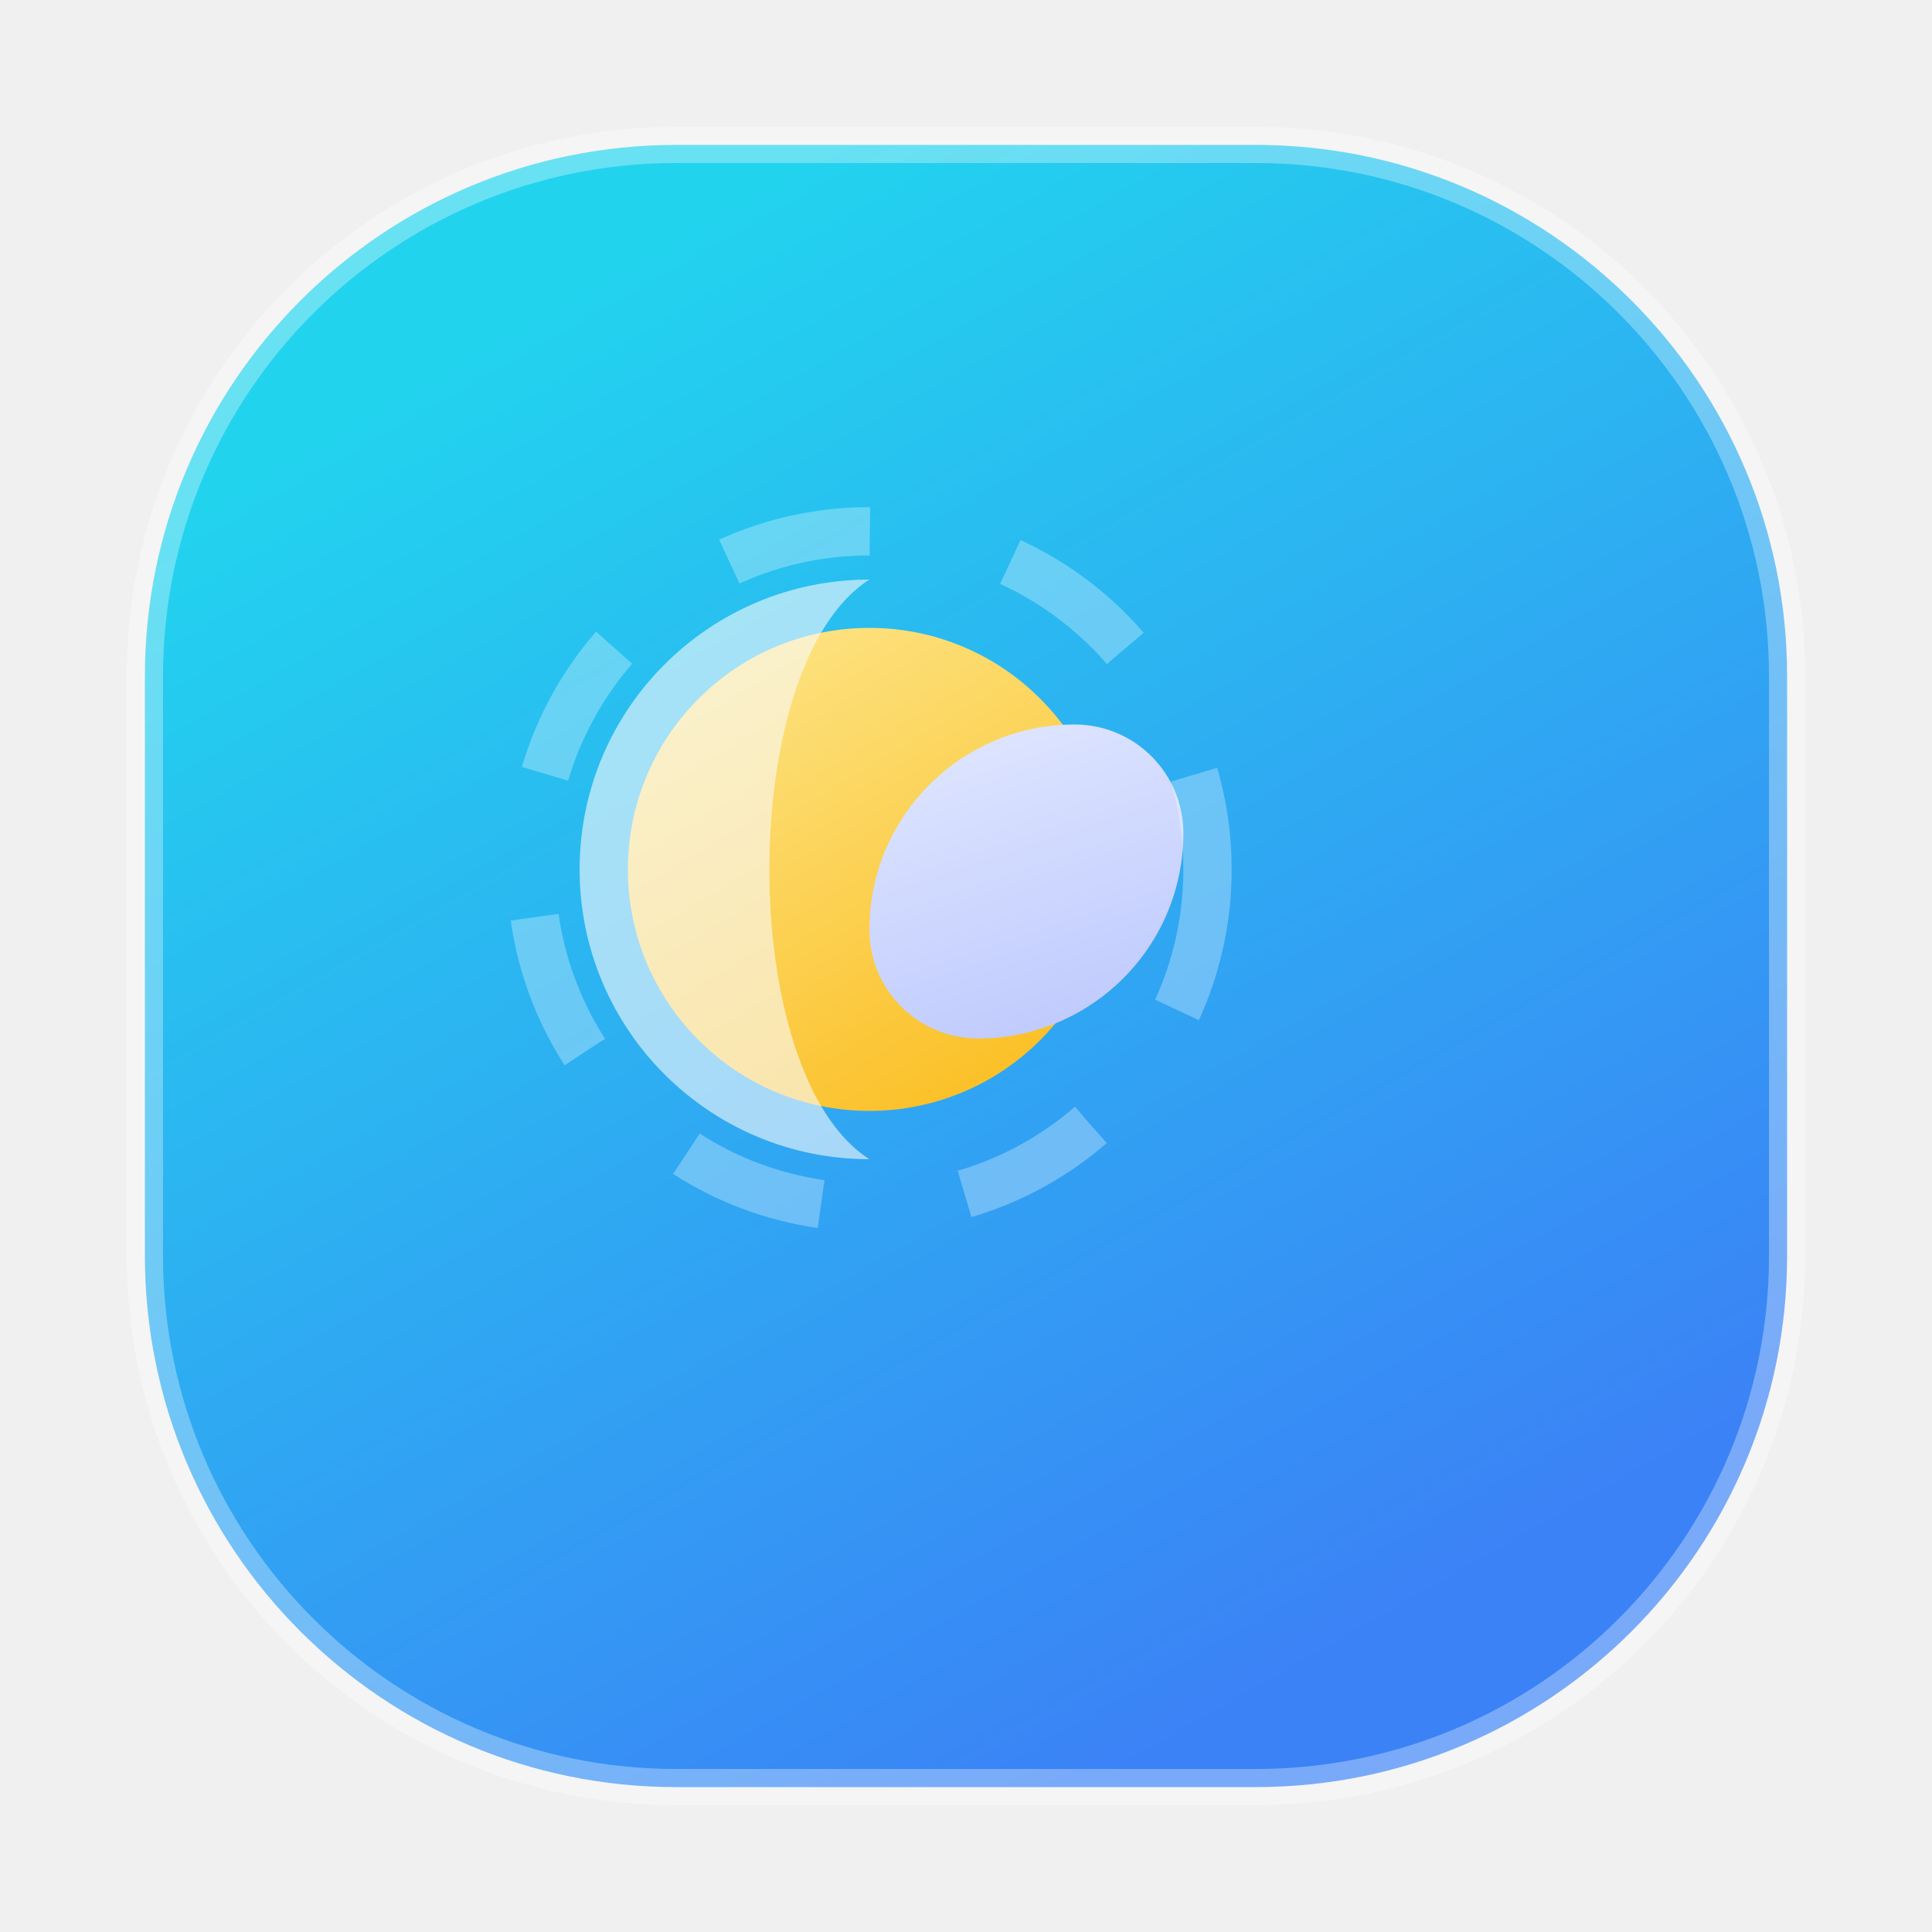
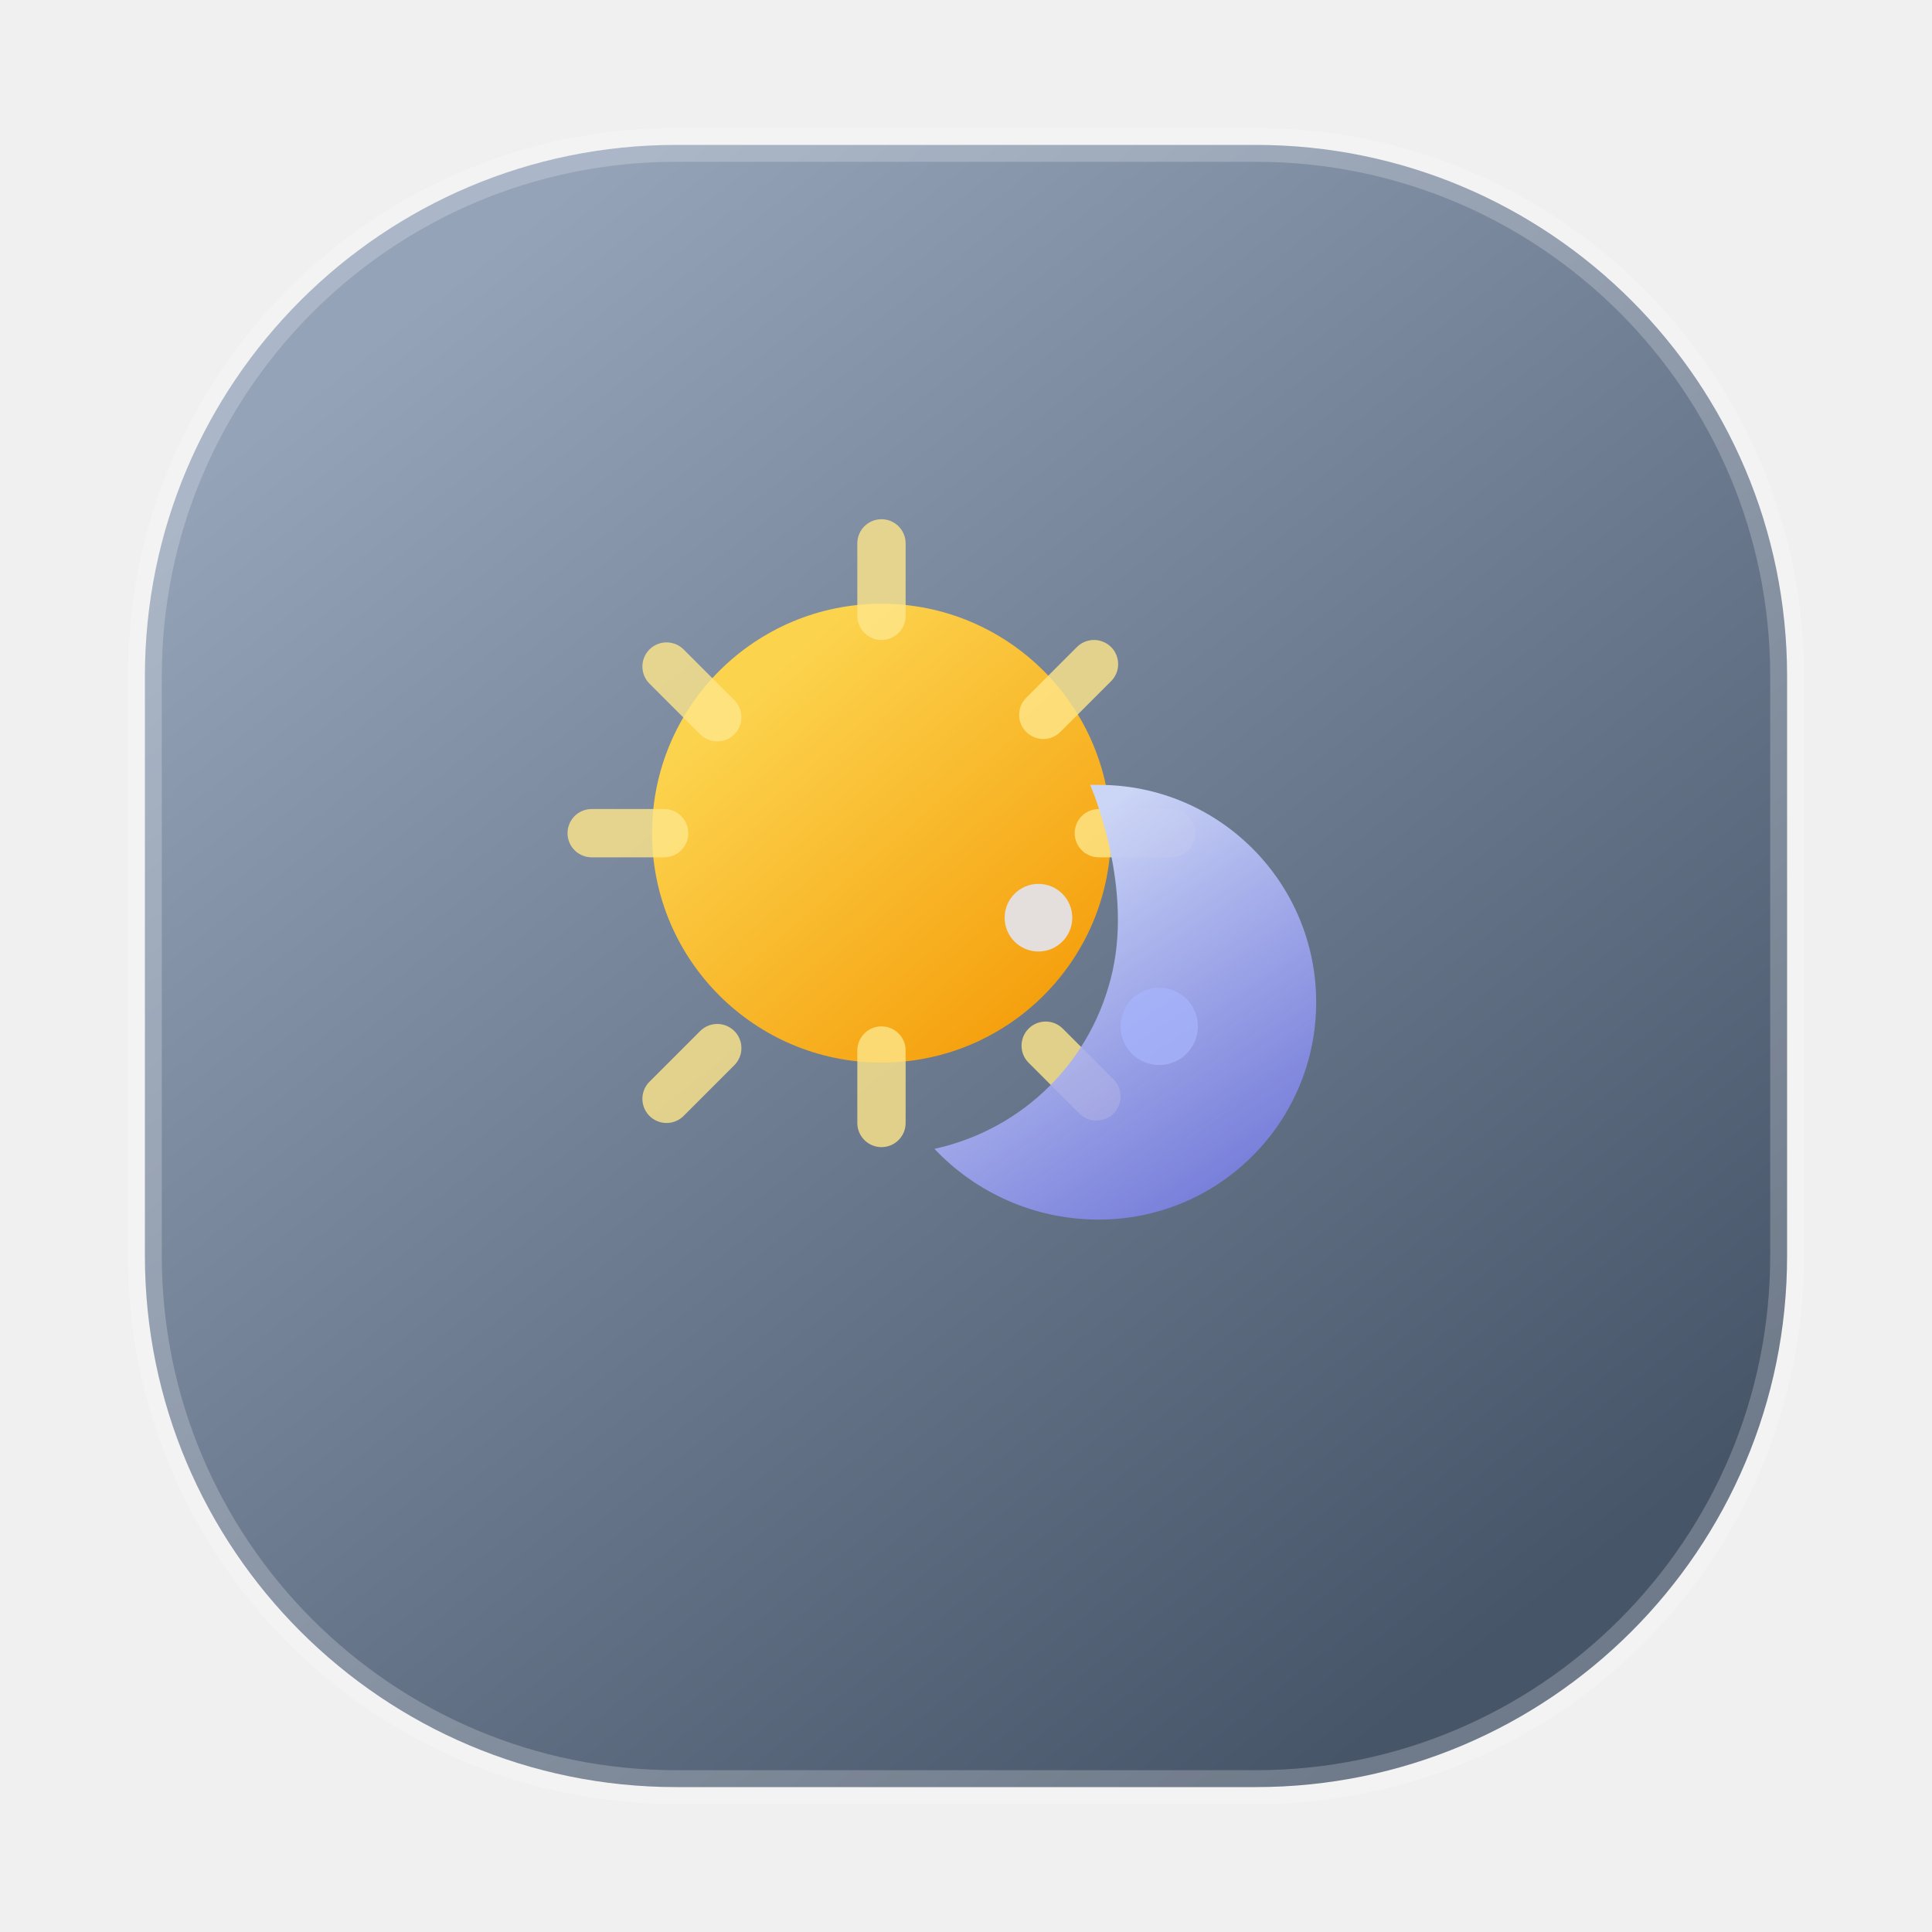
<svg xmlns="http://www.w3.org/2000/svg" width="80" height="80" viewBox="0 0 80 80" fill="none">
  <defs>
-     <linearGradient id="theme-gradient" x1="24" y1="12" x2="56" y2="68" gradientUnits="userSpaceOnUse">
-       <stop offset="0" stop-color="#22D3EE" />
-       <stop offset="1" stop-color="#3B82F6" />
+     <linearGradient id="theme-base" x1="18" y1="12" x2="62" y2="68" gradientUnits="userSpaceOnUse">
+       <stop offset="0" stop-color="#94A3B8" />
+       <stop offset="1" stop-color="#475569" />
    </linearGradient>
-     <linearGradient id="theme-sun" x1="32" y1="24" x2="44" y2="44" gradientUnits="userSpaceOnUse">
-       <stop offset="0" stop-color="#FDE68A" />
-       <stop offset="1" stop-color="#FBBF24" />
+     <linearGradient id="theme-sun" x1="33" y1="27" x2="45" y2="41" gradientUnits="userSpaceOnUse">
+       <stop offset="0" stop-color="#FCD34D" />
+       <stop offset="1" stop-color="#F59E0B" />
    </linearGradient>
-     <linearGradient id="theme-moon" x1="44" y1="28" x2="52" y2="52" gradientUnits="userSpaceOnUse">
-       <stop offset="0" stop-color="#E0E7FF" />
-       <stop offset="1" stop-color="#A5B4FC" />
+     <linearGradient id="theme-moon" x1="42" y1="36" x2="54" y2="54" gradientUnits="userSpaceOnUse">
+       <stop offset="0" stop-color="#CBD5F5" />
+       <stop offset="1" stop-color="#6366F1" stop-opacity="0.7" />
    </linearGradient>
  </defs>
-   <rect x="6" y="6" width="68" height="68" rx="22" fill="url(#theme-gradient)" />
-   <rect x="6" y="6" width="68" height="68" rx="22" stroke="white" stroke-opacity="0.32" stroke-width="1.5" />
-   <circle cx="36" cy="36" r="10" fill="url(#theme-sun)" />
-   <path d="M36 24C29.373 24 24 29.373 24 36C24 42.627 29.373 48 36 48C30.477 44.486 30.477 27.514 36 24Z" fill="#F8FAFC" fill-opacity="0.6" />
-   <path d="M44.5 30C46.985 30 49 32.015 49 34.5C49 39.194 45.194 43 40.5 43C38.015 43 36 40.985 36 38.5C36 33.806 39.806 30 44.5 30Z" fill="url(#theme-moon)" />
-   <circle cx="36" cy="36" r="14" stroke="#FFFFFF" stroke-opacity="0.3" stroke-width="2" stroke-dasharray="6 6" />
+   <rect x="6" y="6" width="68" height="68" rx="22" fill="url(#theme-base)" />
+   <rect x="6" y="6" width="68" height="68" rx="22" stroke="white" stroke-opacity="0.22" stroke-width="1.4" />
+   <circle cx="36.5" cy="34.5" r="9.5" fill="url(#theme-sun)" />
+   <path d="M36.5 22.5V25.5" stroke="#FDE68A" stroke-width="2" stroke-linecap="round" stroke-opacity="0.8" />
+   <path d="M36.5 43.5V46.5" stroke="#FDE68A" stroke-width="2" stroke-linecap="round" stroke-opacity="0.8" />
+   <path d="M24.5 34.5H27.5" stroke="#FDE68A" stroke-width="2" stroke-linecap="round" stroke-opacity="0.8" />
+   <path d="M45.5 34.5H48.5" stroke="#FDE68A" stroke-width="2" stroke-linecap="round" stroke-opacity="0.8" />
+   <path d="M27.6 27.6L29.7 29.7" stroke="#FDE68A" stroke-width="2" stroke-linecap="round" stroke-opacity="0.8" />
+   <path d="M43.3 43.3L45.4 45.4" stroke="#FDE68A" stroke-width="2" stroke-linecap="round" stroke-opacity="0.8" />
+   <path d="M29.7 43.4L27.6 45.5" stroke="#FDE68A" stroke-width="2" stroke-linecap="round" stroke-opacity="0.8" />
+   <path d="M45.3 27.5L43.2 29.6" stroke="#FDE68A" stroke-width="2" stroke-linecap="round" stroke-opacity="0.8" />
+   <path d="M45.5 32.5C50.471 32.5 54.5 36.529 54.5 41.5C54.5 46.471 50.471 50.5 45.5 50.5C42.812 50.5 40.395 49.374 38.694 47.572C42.402 46.754 45.254 43.902 46.072 40.194C46.891 36.485 45.141 32.5 45.141 32.5H45.5Z" fill="url(#theme-moon)" />
+   <circle cx="43" cy="38" r="1.4" fill="#E0E7FF" fill-opacity="0.85" />
+   <circle cx="48" cy="42.5" r="1.6" fill="#A5B4FC" fill-opacity="0.75" />
</svg>
